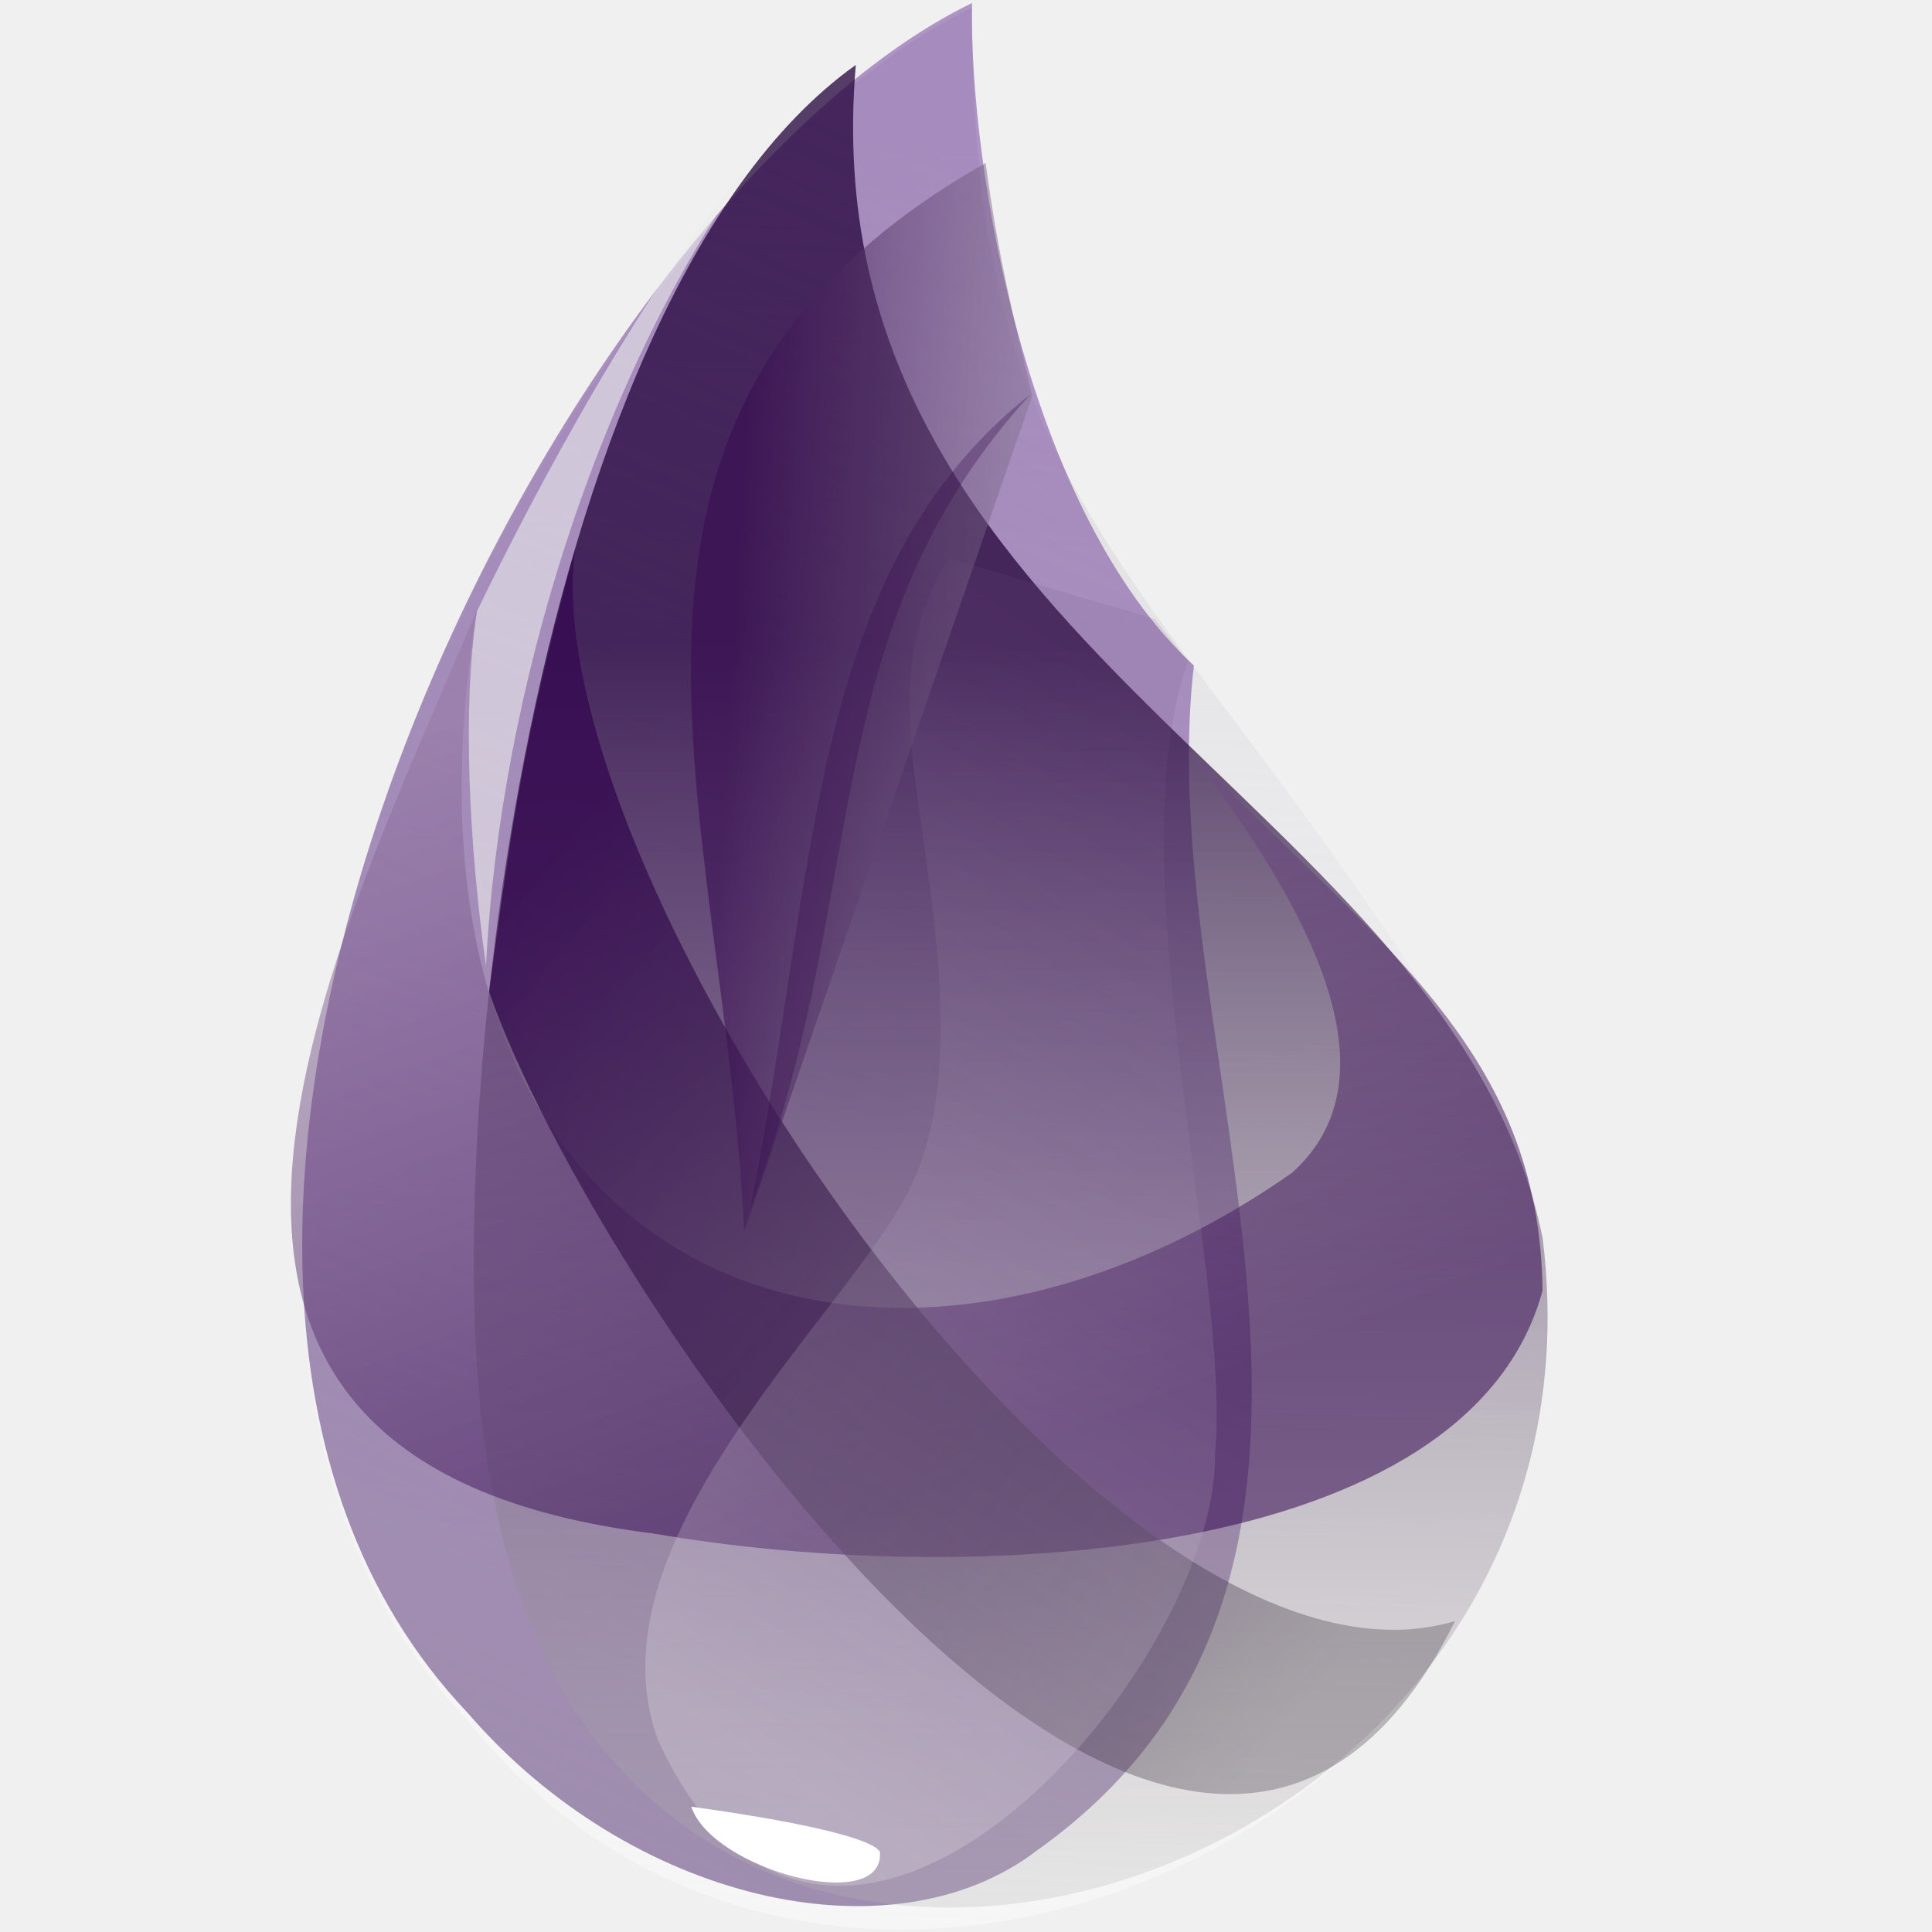
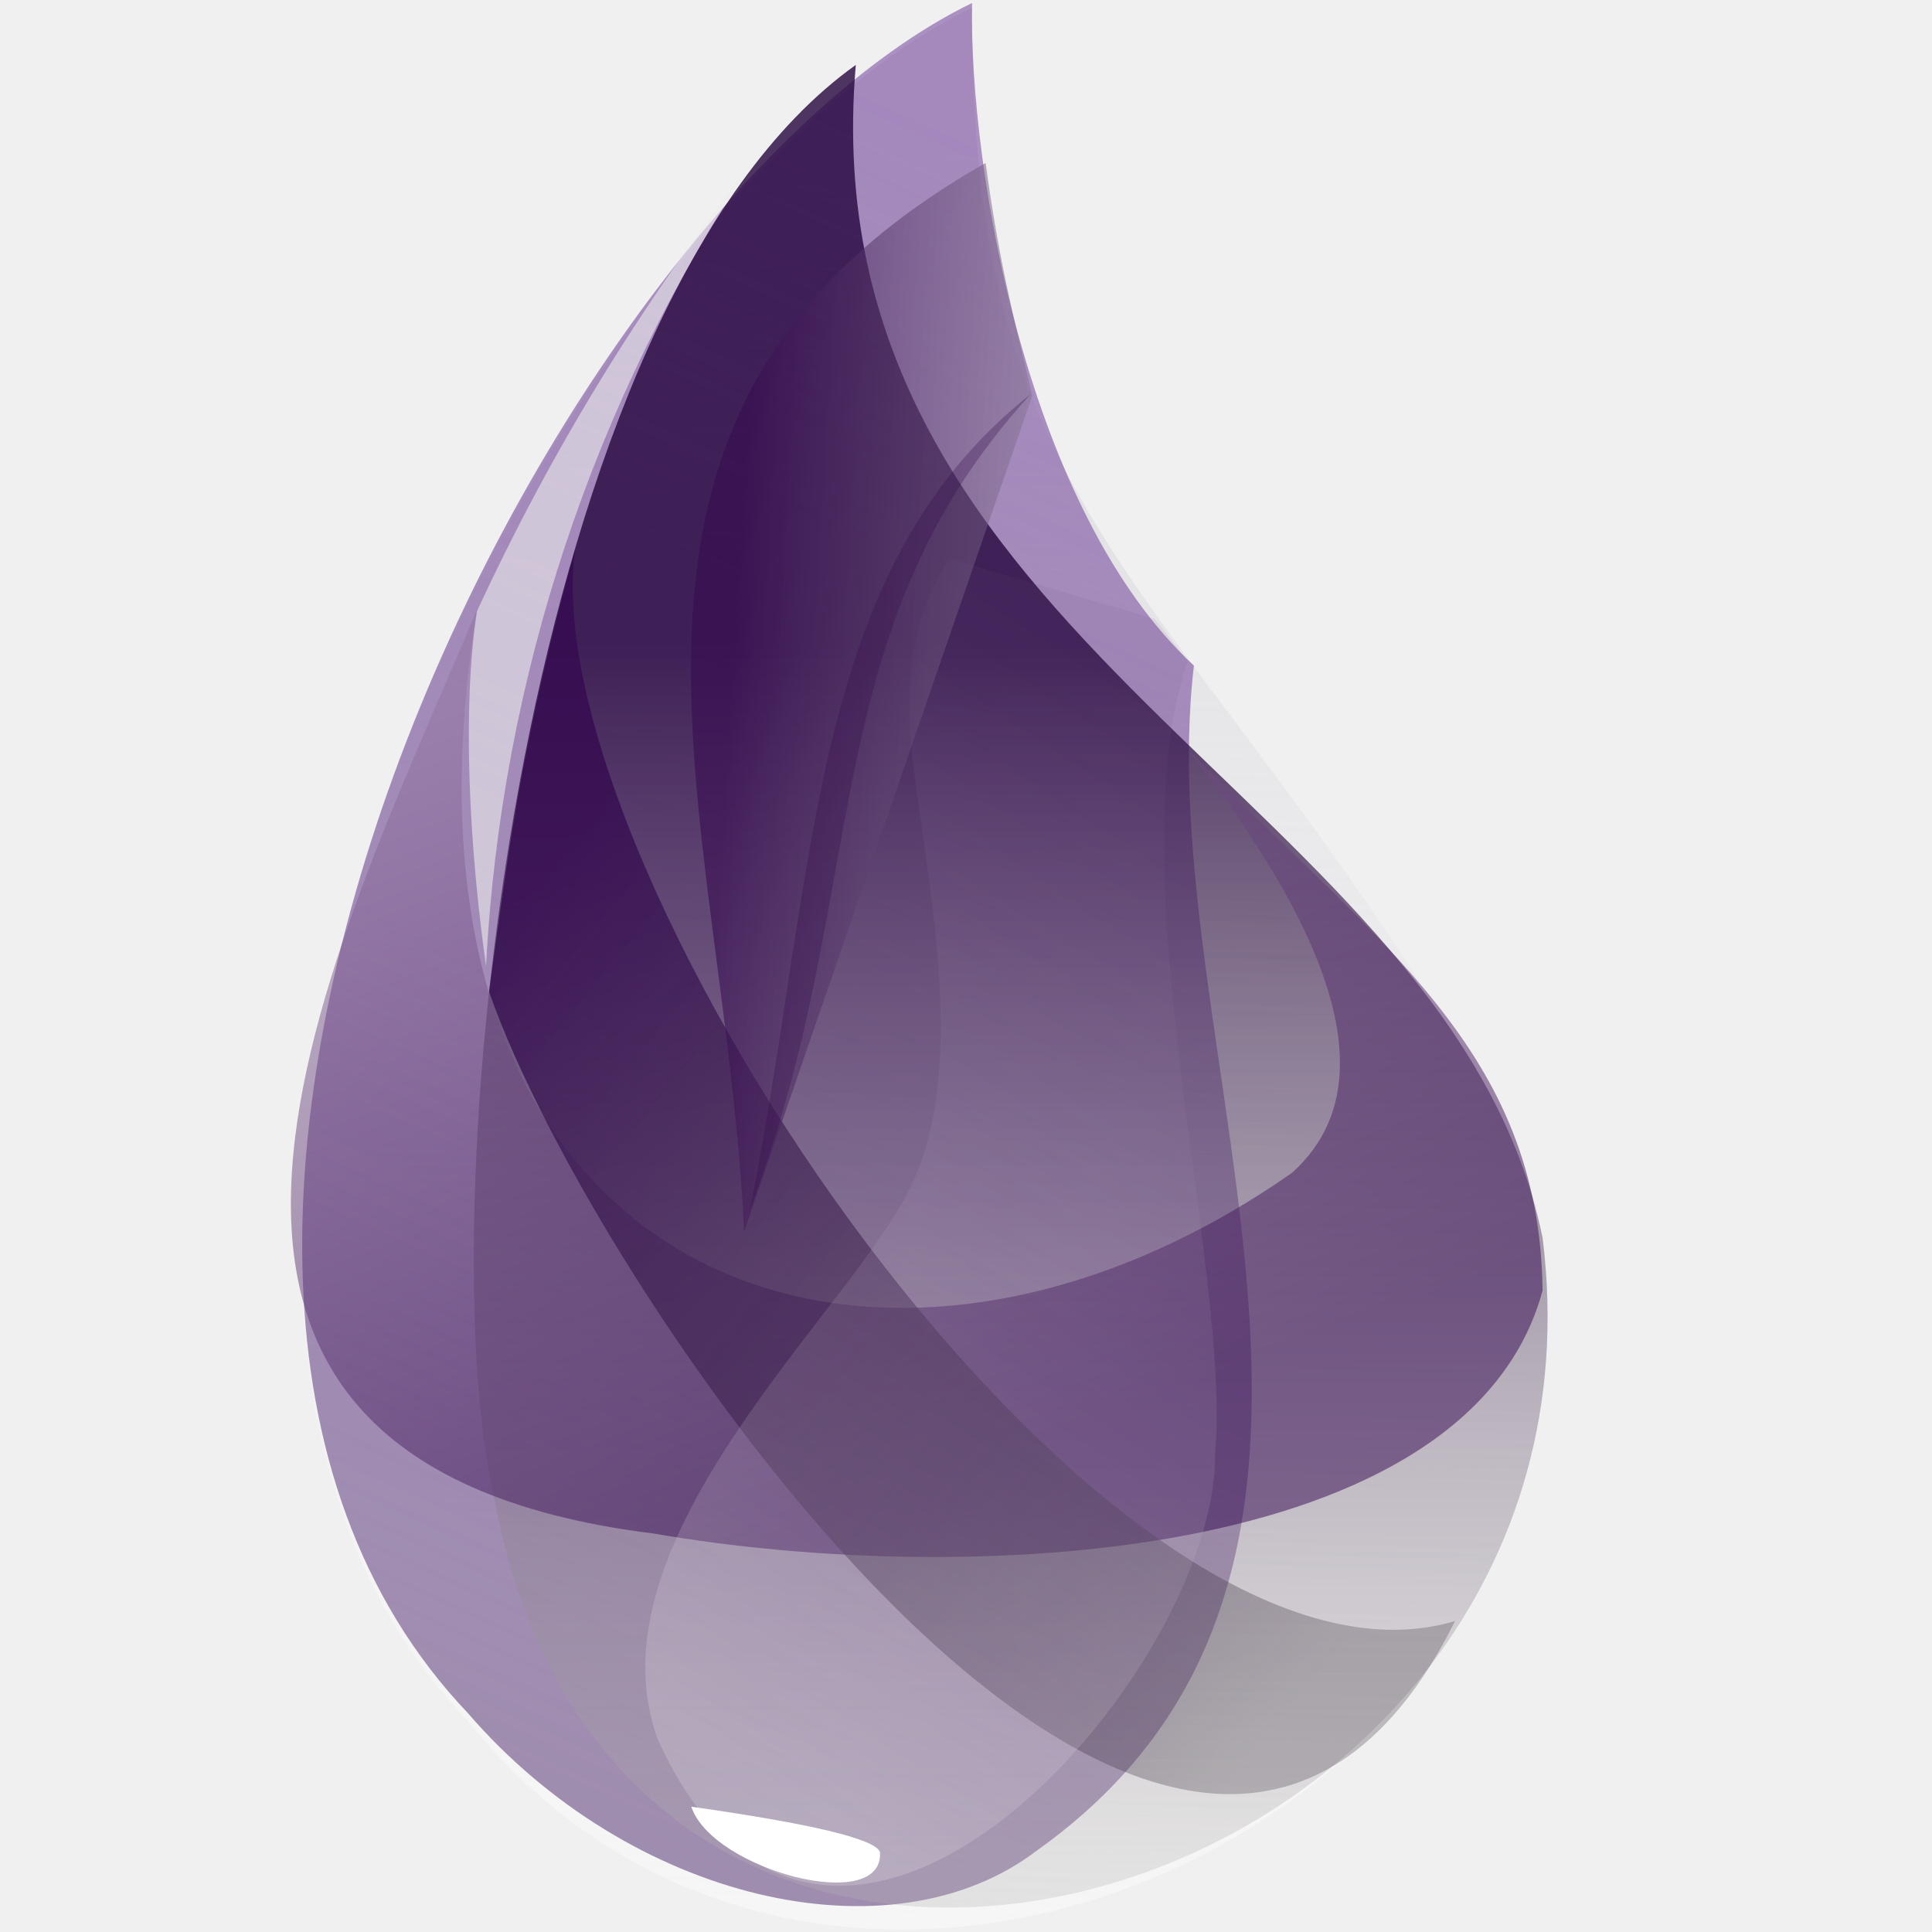
<svg xmlns="http://www.w3.org/2000/svg" viewBox="0 0 128 128">
-   <linearGradient id="elixir-original-a" gradientUnits="userSpaceOnUse" x1="835.592" y1="-36.546" x2="821.211" y2="553.414" gradientTransform="matrix(.1297 0 0 .2 -46.03 17.198)">
+   <linearGradient id="a" x1="835.6" x2="821.2" y1="-36.5" y2="553.4" gradientTransform="matrix(.1297 0 0 .2 -46 17.2)" gradientUnits="userSpaceOnUse">
    <stop offset="0" stop-color="#d9d8dc" />
-     <stop offset="1" stop-color="#fff" stop-opacity=".385" />
+     <stop offset="1" stop-color="#fff" stop-opacity=".4" />
  </linearGradient>
-   <path fill-rule="evenodd" clip-rule="evenodd" fill="url(#elixir-original-a)" d="M64.4.5C36.7 13.9 1.9 83.4 30.9 113.9c26.8 33.5 85.4 1.3 68.4-40.5-21.5-36-35-37.9-34.9-72.9z" />
-   <linearGradient id="elixir-original-b" gradientUnits="userSpaceOnUse" x1="942.357" y1="-40.593" x2="824.692" y2="472.243" gradientTransform="matrix(.1142 0 0 .2271 -47.053 17.229)">
-     <stop offset="0" stop-color="#8d67af" stop-opacity=".672" />
+   <path fill="url(#a)" fill-rule="evenodd" d="M64.4.5C36.7 13.9 1.9 83.4 30.9 113.9c26.8 33.5 85.4 1.3 68.4-40.5-21.5-36-35-37.9-34.9-72.9" clip-rule="evenodd" />
+   <linearGradient id="b" x1="942.4" x2="824.7" y1="-40.6" y2="472.2" gradientTransform="matrix(.1142 0 0 .2271 -47 17.2)" gradientUnits="userSpaceOnUse">
+     <stop offset="0" stop-color="#8d67af" stop-opacity=".7" />
    <stop offset="1" stop-color="#9f8daf" />
  </linearGradient>
-   <path fill-rule="evenodd" clip-rule="evenodd" fill="url(#elixir-original-b)" d="M64.4.2C36.8 13.6 1.9 82.9 31 113.5c10.7 12.4 28 16.5 37.7 9.1 26.4-18.8 7.4-53.1 10.4-78.5C68.1 33.9 64.2 11.3 64.4.2z" />
-   <linearGradient id="elixir-original-c" gradientUnits="userSpaceOnUse" x1="924.646" y1="120.513" x2="924.646" y2="505.851" gradientTransform="matrix(.1227 0 0 .2115 -46.493 17.206)">
-     <stop offset="0" stop-color="#26053d" stop-opacity=".762" />
-     <stop offset="1" stop-color="#b7b4b4" stop-opacity=".278" />
+   <path fill="url(#b)" fill-rule="evenodd" d="M64.4.2C36.8 13.6 1.9 82.9 31 113.5c10.7 12.4 28 16.5 37.7 9.1 26.4-18.8 7.4-53.1 10.4-78.5C68.1 33.9 64.2 11.3 64.4.2" clip-rule="evenodd" />
+   <linearGradient id="c" x1="924.6" x2="924.6" y1="120.5" y2="505.9" gradientTransform="matrix(.1227 0 0 .2115 -46.5 17.2)" gradientUnits="userSpaceOnUse">
+     <stop offset="0" stop-color="#26053d" stop-opacity=".8" />
+     <stop offset="1" stop-color="#b7b4b4" stop-opacity=".3" />
  </linearGradient>
-   <path fill-rule="evenodd" clip-rule="evenodd" fill="url(#elixir-original-c)" d="M56.7 4.3c-22.3 15.9-28.2 75-24.1 94.2 8.2 48.1 75.2 28.3 69.6-16.5-6-29.2-48.8-39.2-45.5-77.7z" />
-   <linearGradient id="elixir-original-d" gradientUnits="userSpaceOnUse" x1="428.034" y1="198.448" x2="607.325" y2="559.255" gradientTransform="matrix(.1848 0 0 .1404 -42.394 17.138)">
-     <stop offset="0" stop-color="#91739f" stop-opacity=".46" />
-     <stop offset="1" stop-color="#32054f" stop-opacity=".54" />
+   <path fill="url(#c)" fill-rule="evenodd" d="M56.7 4.3c-22.3 15.9-28.2 75-24.1 94.2 8.2 48.1 75.2 28.3 69.6-16.5-6-29.2-48.8-39.2-45.5-77.7" clip-rule="evenodd" />
+   <linearGradient id="d" x1="428" x2="607.3" y1="198.4" y2="559.3" gradientTransform="matrix(.1848 0 0 .1404 -42.4 17.1)" gradientUnits="userSpaceOnUse">
+     <stop offset="0" stop-color="#91739f" stop-opacity=".5" />
+     <stop offset="1" stop-color="#32054f" stop-opacity=".5" />
  </linearGradient>
-   <path fill-rule="evenodd" clip-rule="evenodd" fill="url(#elixir-original-d)" d="M78.8 49.8c10.4 13.4 12.7 22.6 6.8 27.9-27.7 19.4-61.3 7.4-54-37.3C22.1 63 4.5 96.8 43.3 101.6c20.8 3.6 54 2 58.9-16.1-.2-15.9-10.8-22.9-23.4-35.7z" />
-   <linearGradient id="elixir-original-e" gradientUnits="userSpaceOnUse" x1="907.895" y1="540.636" x2="590.242" y2="201.281" gradientTransform="matrix(.1418 0 0 .1829 -45.23 17.18)">
-     <stop offset="0" stop-color="#463d49" stop-opacity=".331" />
-     <stop offset="1" stop-color="#340a50" stop-opacity=".821" />
+   <path fill="url(#d)" fill-rule="evenodd" d="M78.8 49.8q15.6 20 6.8 27.9c-27.7 19.4-61.3 7.4-54-37.3C22.1 63 4.5 96.8 43.3 101.6c20.8 3.6 54 2 58.9-16.1-.2-15.9-10.8-22.9-23.4-35.7" clip-rule="evenodd" />
+   <linearGradient id="e" x1="907.9" x2="590.2" y1="540.6" y2="201.3" gradientTransform="matrix(.1418 0 0 .1829 -45.2 17.2)" gradientUnits="userSpaceOnUse">
+     <stop offset="0" stop-color="#463d49" stop-opacity=".3" />
+     <stop offset="1" stop-color="#340a50" stop-opacity=".8" />
  </linearGradient>
-   <path fill-rule="evenodd" clip-rule="evenodd" fill="url(#elixir-original-e)" d="M38.1 36.4c-2.9 21.2 35.1 77.9 58.3 71-17.7 35.6-56.9-21.2-64-41.7 1.5-11 2.2-16.4 5.7-29.3z" />
-   <linearGradient id="elixir-original-f" gradientUnits="userSpaceOnUse" x1="1102.297" y1="100.542" x2="1008.071" y2="431.648" gradientTransform="matrix(.106 0 0 .2448 -47.595 17.242)">
-     <stop offset="0" stop-color="#715383" stop-opacity=".145" />
-     <stop offset="1" stop-color="#f4f4f4" stop-opacity=".234" />
+   <path fill="url(#e)" fill-rule="evenodd" d="M38.1 36.4c-2.9 21.2 35.1 77.9 58.3 71-17.7 35.6-56.9-21.2-64-41.7 1.5-11 2.2-16.4 5.7-29.3" clip-rule="evenodd" />
+   <linearGradient id="f" x1="1102.3" x2="1008.1" y1="100.5" y2="431.6" gradientTransform="matrix(.106 0 0 .2448 -47.6 17.2)" gradientUnits="userSpaceOnUse">
+     <stop offset="0" stop-color="#715383" stop-opacity=".1" />
+     <stop offset="1" stop-color="#f4f4f4" stop-opacity=".2" />
  </linearGradient>
-   <path fill-rule="evenodd" clip-rule="evenodd" fill="url(#elixir-original-f)" d="M60.4 49.7c.8 7.9 3.9 20.5 0 28.8S38.7 102 43.6 115.3c11.4 24.8 37.1-4.4 36.9-19 1.1-11.8-6.6-38.7-1.8-52.5L76.5 41l-13.6-4c-2.2 3.2-3 7.5-2.5 12.7z" />
-   <linearGradient id="elixir-original-g" gradientUnits="userSpaceOnUse" x1="1354.664" y1="140.06" x2="1059.233" y2="84.466" gradientTransform="matrix(.09173 0 0 .2828 -48.536 17.28)">
-     <stop offset="0" stop-color="#a5a1a8" stop-opacity=".356" />
-     <stop offset="1" stop-color="#370c50" stop-opacity=".582" />
+   <path fill="url(#f)" fill-rule="evenodd" d="M60.4 49.7c.8 7.9 3.9 20.5 0 28.8S38.7 102 43.6 115.3c11.4 24.8 37.1-4.4 36.9-19 1.1-11.8-6.6-38.7-1.8-52.5L76.5 41l-13.6-4q-3.3 4.9-2.5 12.7" clip-rule="evenodd" />
+   <linearGradient id="g" x1="1354.7" x2="1059.2" y1="140.1" y2="84.5" gradientTransform="matrix(.09173 0 0 .2828 -48.5 17.3)" gradientUnits="userSpaceOnUse">
+     <stop offset="0" stop-color="#a5a1a8" stop-opacity=".4" />
+     <stop offset="1" stop-color="#370c50" stop-opacity=".6" />
  </linearGradient>
-   <path fill-rule="evenodd" clip-rule="evenodd" fill="url(#elixir-original-g)" d="M65.3 10.8C36 27.4 48 53.4 49.3 81.6l19.1-55.4c-1.4-5.7-2.3-9.5-3.1-15.4z" />
-   <path fill-rule="evenodd" clip-rule="evenodd" fill="#330A4C" fill-opacity=".316" d="M68.3 26.1c-14.8 11.7-14.1 31.3-18.6 54 8.1-21.3 4.1-38.2 18.6-54z" />
-   <path fill-rule="evenodd" clip-rule="evenodd" fill="#FFF" d="M45.8 119.7c8 1.1 12.1 2.2 12.5 3 .3 4.2-11.1 1.2-12.5-3z" />
-   <path fill-rule="evenodd" clip-rule="evenodd" fill="#EDEDED" fill-opacity=".603" d="M49.8 10.8c-6.9 7.7-14.4 21.8-18.2 29.7-1 6.5-.5 15.7.6 23.5.9-18.2 7.5-39.2 17.6-53.2z" />
+   <path fill="url(#g)" fill-rule="evenodd" d="M65.3 10.8C36 27.4 48 53.4 49.3 81.6l19.1-55.4c-1.4-5.7-2.3-9.5-3.1-15.4" clip-rule="evenodd" />
+   <path fill="#330A4C" fill-opacity=".3" fill-rule="evenodd" d="M68.3 26.1c-14.8 11.7-14.1 31.3-18.6 54 8.1-21.3 4.1-38.2 18.6-54" clip-rule="evenodd" />
+   <path fill="#FFF" fill-rule="evenodd" d="M45.8 119.7q12 1.7 12.5 3c.3 4.2-11.1 1.2-12.5-3" clip-rule="evenodd" />
+   <path fill="#EDEDED" fill-opacity=".6" fill-rule="evenodd" d="M49.8 10.8a148 148 0 0 0-18.2 29.7c-1 6.5-.5 15.7.6 23.5a106 106 0 0 1 17.6-53.2" clip-rule="evenodd" />
</svg>
